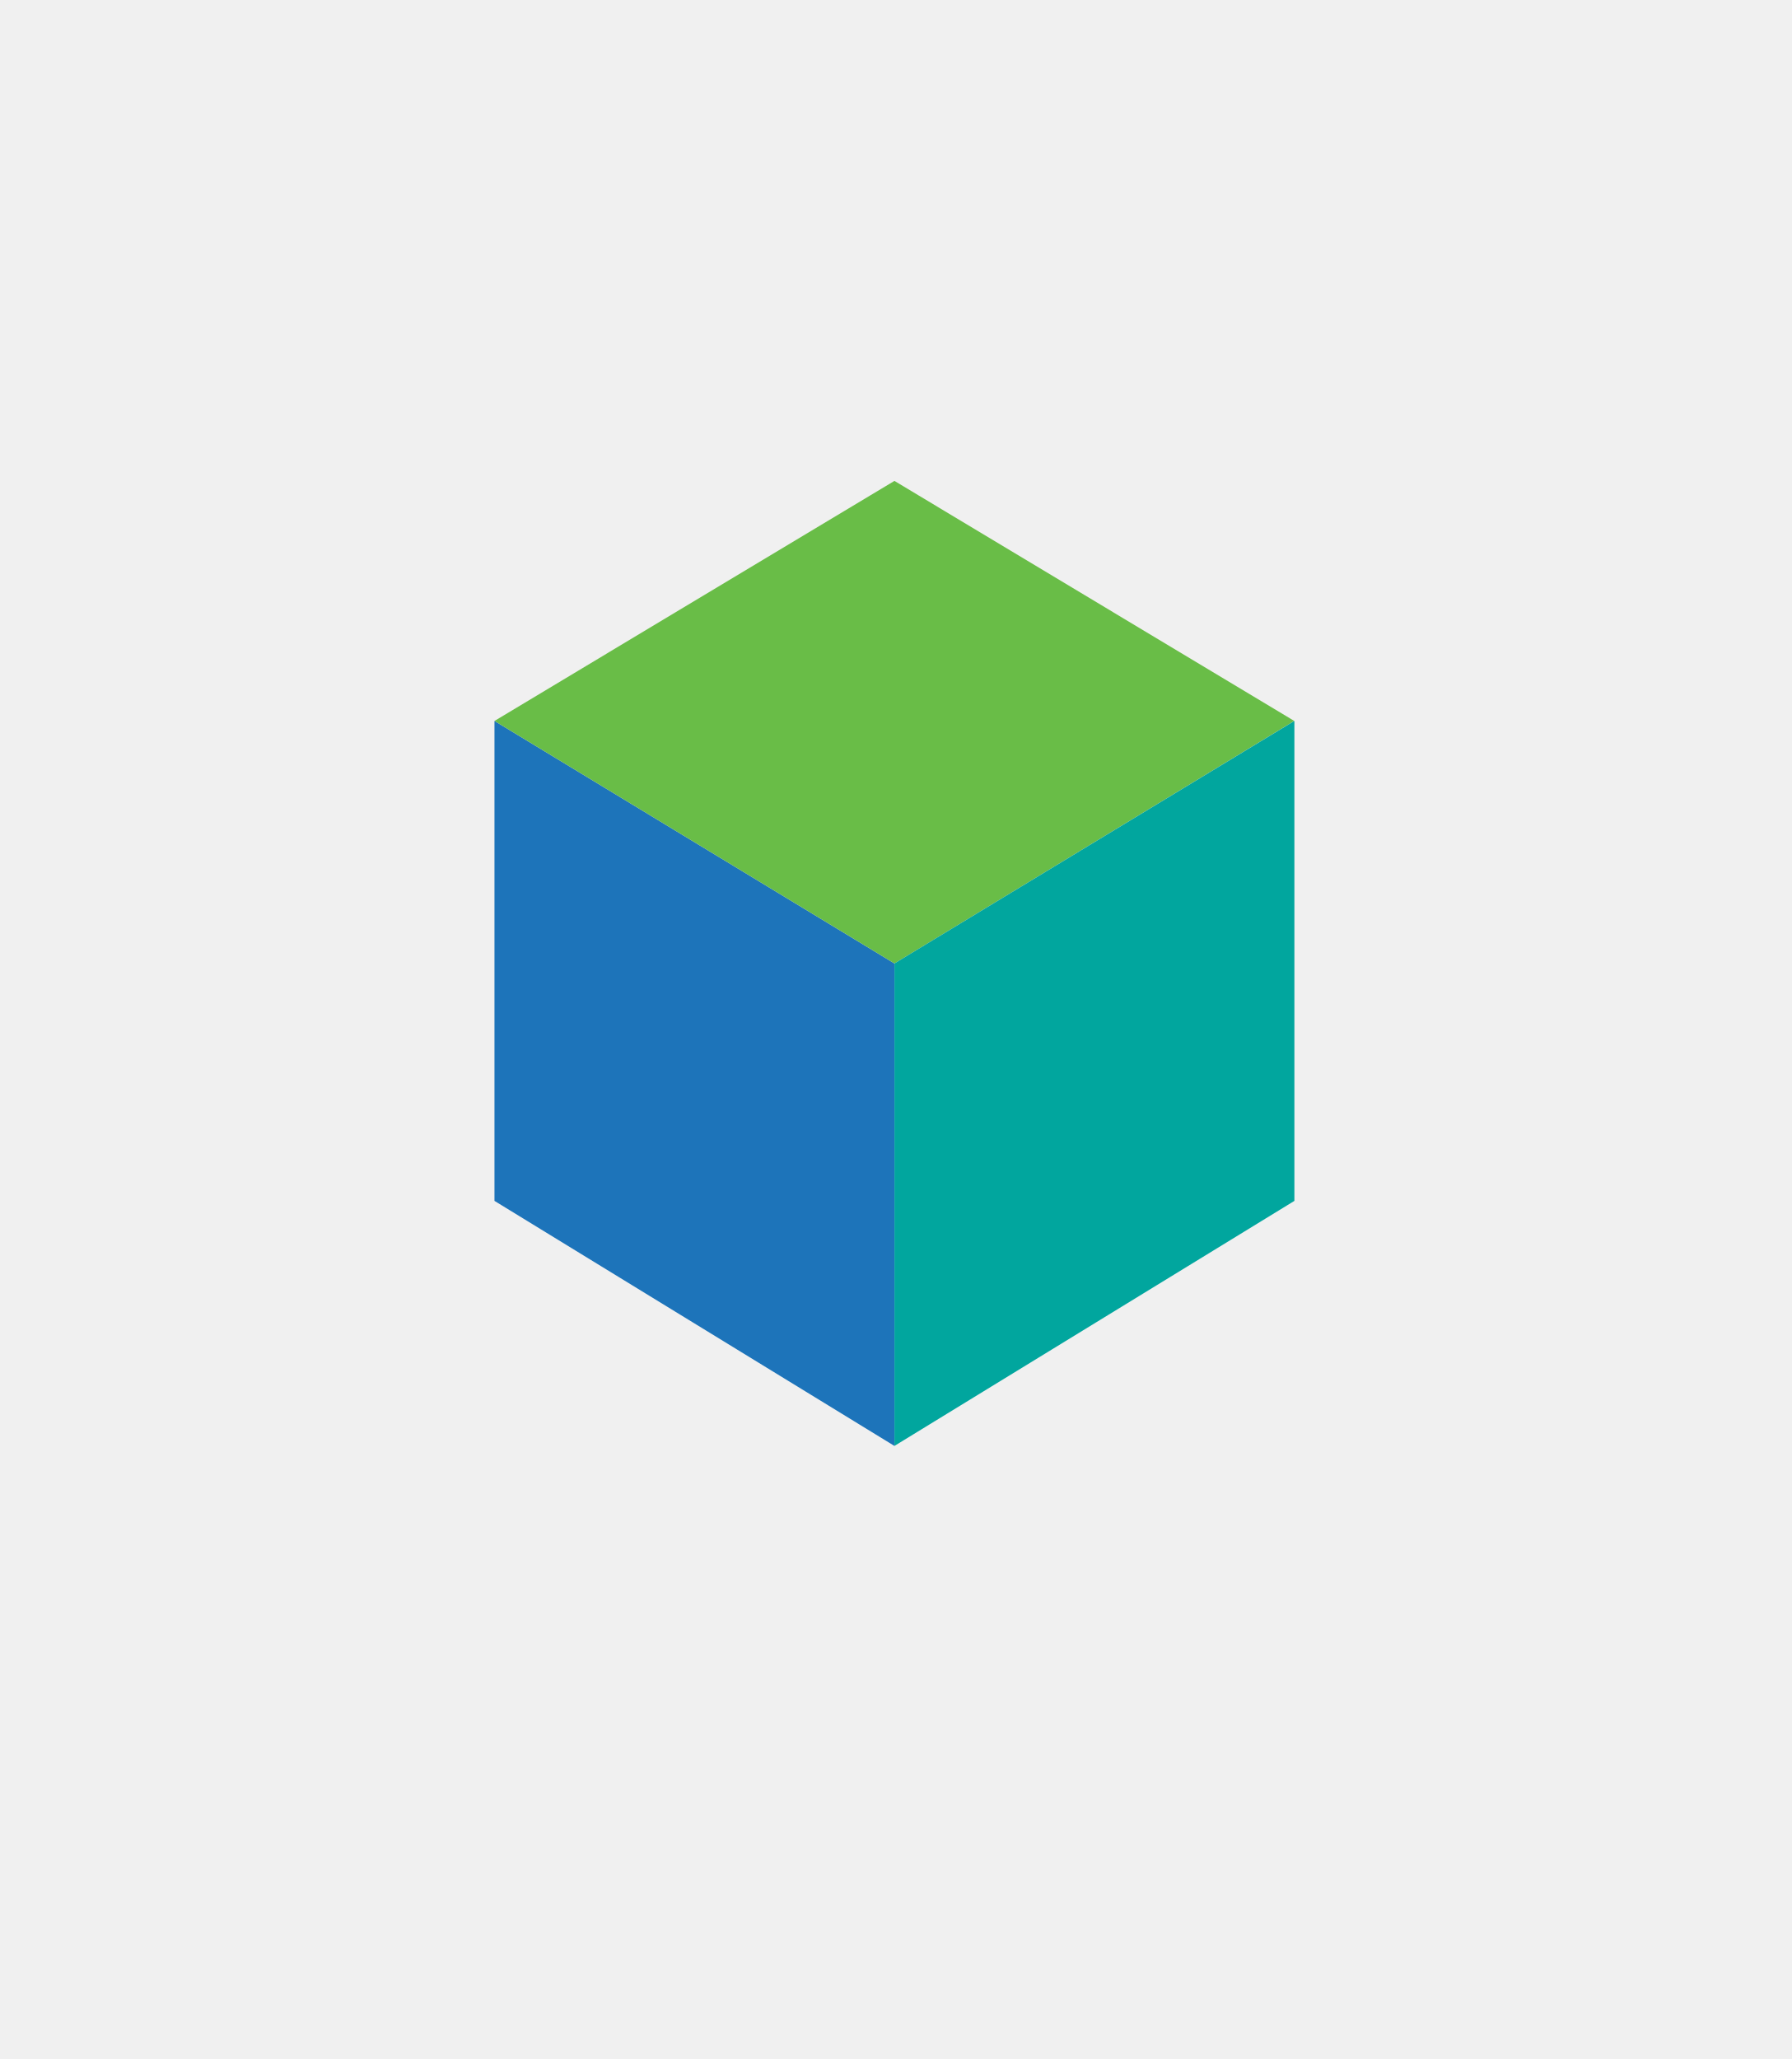
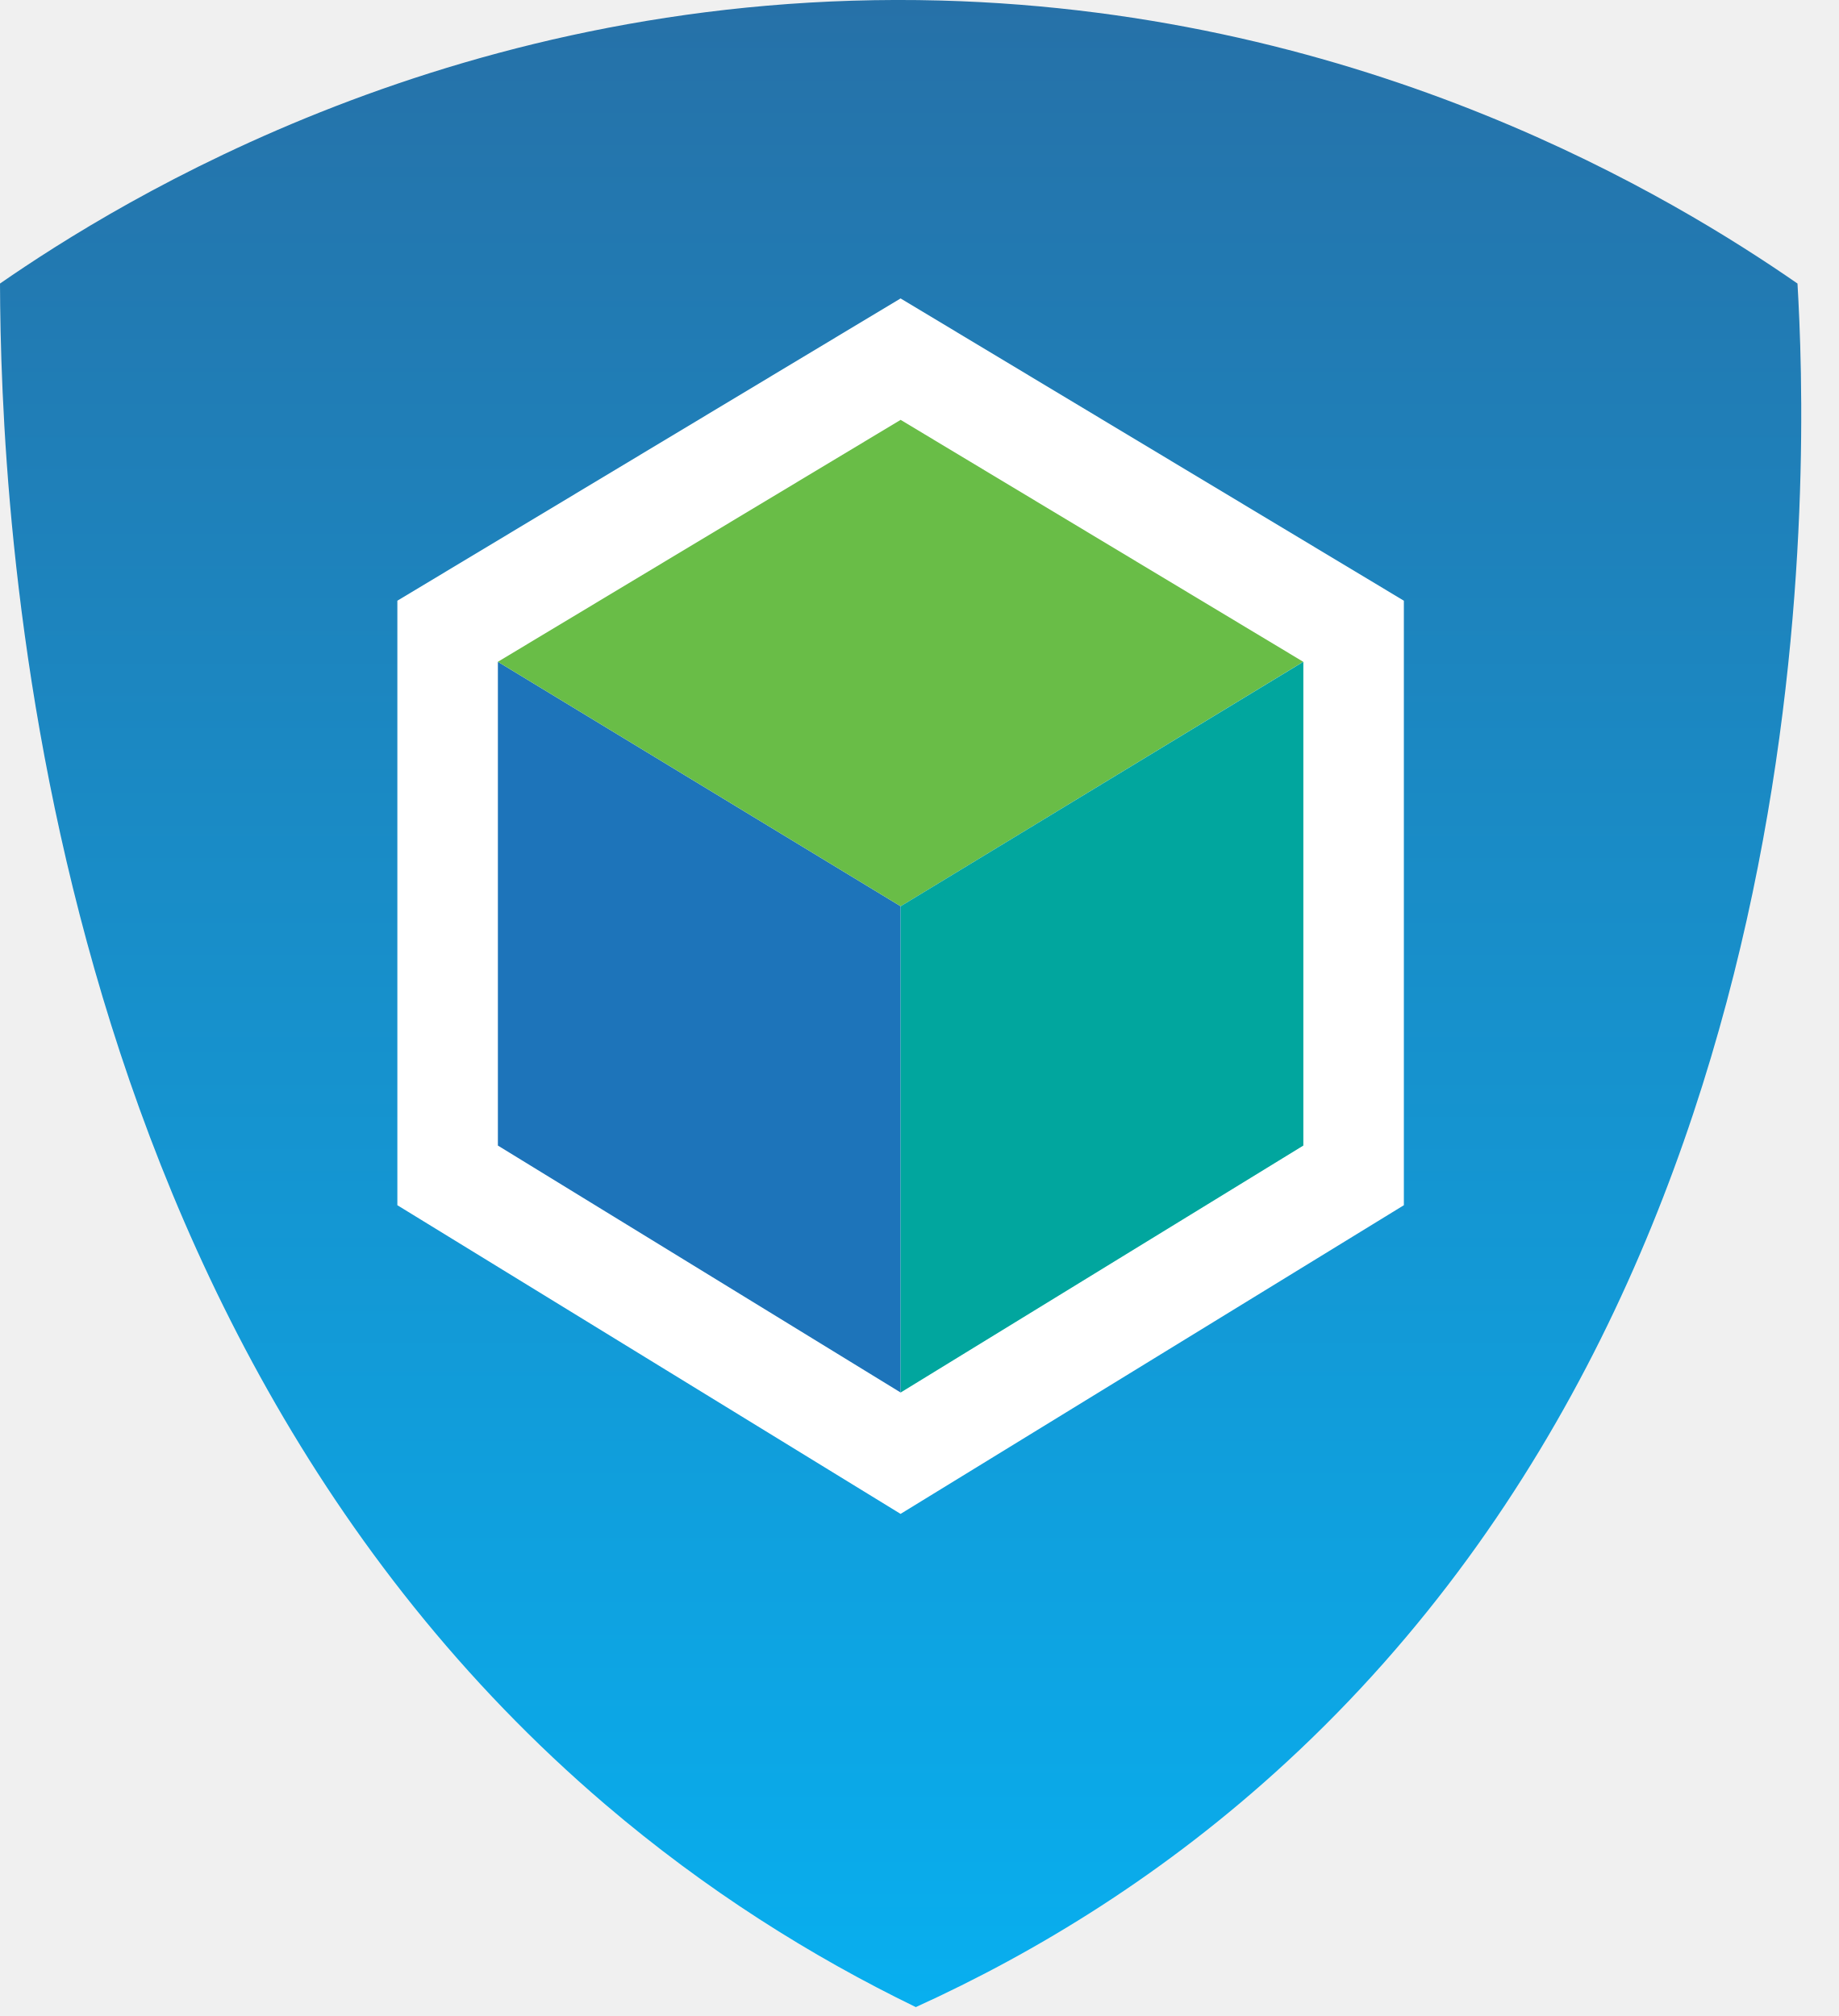
- <svg xmlns="http://www.w3.org/2000/svg" width="208" height="239" viewBox="0 0 208 239" fill="none">
+ <svg xmlns="http://www.w3.org/2000/svg" width="31" height="34" viewBox="0 0 31 34" fill="none">
+   <path d="M30.308 4.782C28.25 3.357 23.102 0.205 15.86 0.009C7.781 -0.207 2.011 3.391 0 4.782C0.014 8.491 0.492 22.14 10.208 30.434C11.903 31.881 13.679 32.994 15.442 33.85C17.478 32.924 19.647 31.607 21.697 29.714C30.997 21.133 30.468 7.535 30.308 4.782Z" fill="url(#paint0_linear_167_543)" />
+   <path d="M15.185 5.033L6.7 10.131V20.326L15.185 25.532L23.671 20.326V10.131L15.185 5.033Z" fill="white" />
+   <path d="M15.083 23.298L8.498 19.258V11.346L15.083 15.344V23.298Z" fill="#1D74BA" />
+   <path d="M15.186 23.485L8.395 19.32V11.161L15.186 15.284V23.485ZM8.6 19.199L14.981 23.113V15.405L8.6 11.533V19.199Z" fill="#1D74BA" />
+   <path d="M8.599 11.162L15.186 7.205L21.771 11.162L15.186 15.162L8.599 11.162Z" fill="#69BD47" />
+   <path d="M15.186 15.284L8.395 11.161L15.186 7.081L21.974 11.161L15.186 15.284ZM8.801 11.161L15.186 15.038L21.568 11.161L15.186 7.327L8.801 11.161Z" fill="#69BD47" />
+   <path d="M21.874 19.258L15.288 23.298V15.344L21.874 11.346V19.258Z" fill="#01A69E" />
+   <path d="M15.186 23.485V15.284L21.976 11.161V19.32L15.186 23.485ZM15.391 15.405V23.113L21.771 19.198V11.533L15.391 15.405Z" fill="#01A69E" />
  <defs>
-     <linearGradient id="g" x1="103.832" y1="239.002" x2="103.832" y2="7.849" gradientUnits="userSpaceOnUse">
+     <linearGradient id="paint0_linear_167_543" x1="15.186" y1="33.85" x2="15.186" y2="-0.001" gradientUnits="userSpaceOnUse">
      <stop stop-color="#08AFEF" />
      <stop offset="1" stop-color="#2671A8" />
    </linearGradient>
  </defs>
-   <path d="M103.128 166.563L58.102 138.976V84.948L103.128 112.245V166.563Z" fill="#1D74BA" />
-   <path d="M103.83 167.837L57.402 139.394V83.684L103.83 111.836V167.837ZM58.804 138.567L102.428 165.299V112.663L58.804 86.222V138.567Z" fill="#1D74BA" />
-   <path d="M59 84.021L104.04 57L149.066 84.021L104.04 111.333L59 84.021Z" fill="#69BD47" />
-   <path d="M103.83 111.836L57.402 83.684L103.83 55.821L150.244 83.684L103.83 111.836ZM60.178 83.684L103.83 110.154L147.468 83.684L103.83 57.504L60.178 83.684Z" fill="#69BD47" />
-   <path d="M149.557 138.975L104.531 166.562V112.244L149.557 84.947V138.975Z" fill="#01A69E" />
-   <path d="M103.832 167.836V111.836L150.26 83.683V139.394L103.832 167.836ZM105.234 112.662V165.298L148.858 138.567V86.221L105.234 112.662Z" fill="#01A69E" />
</svg>
